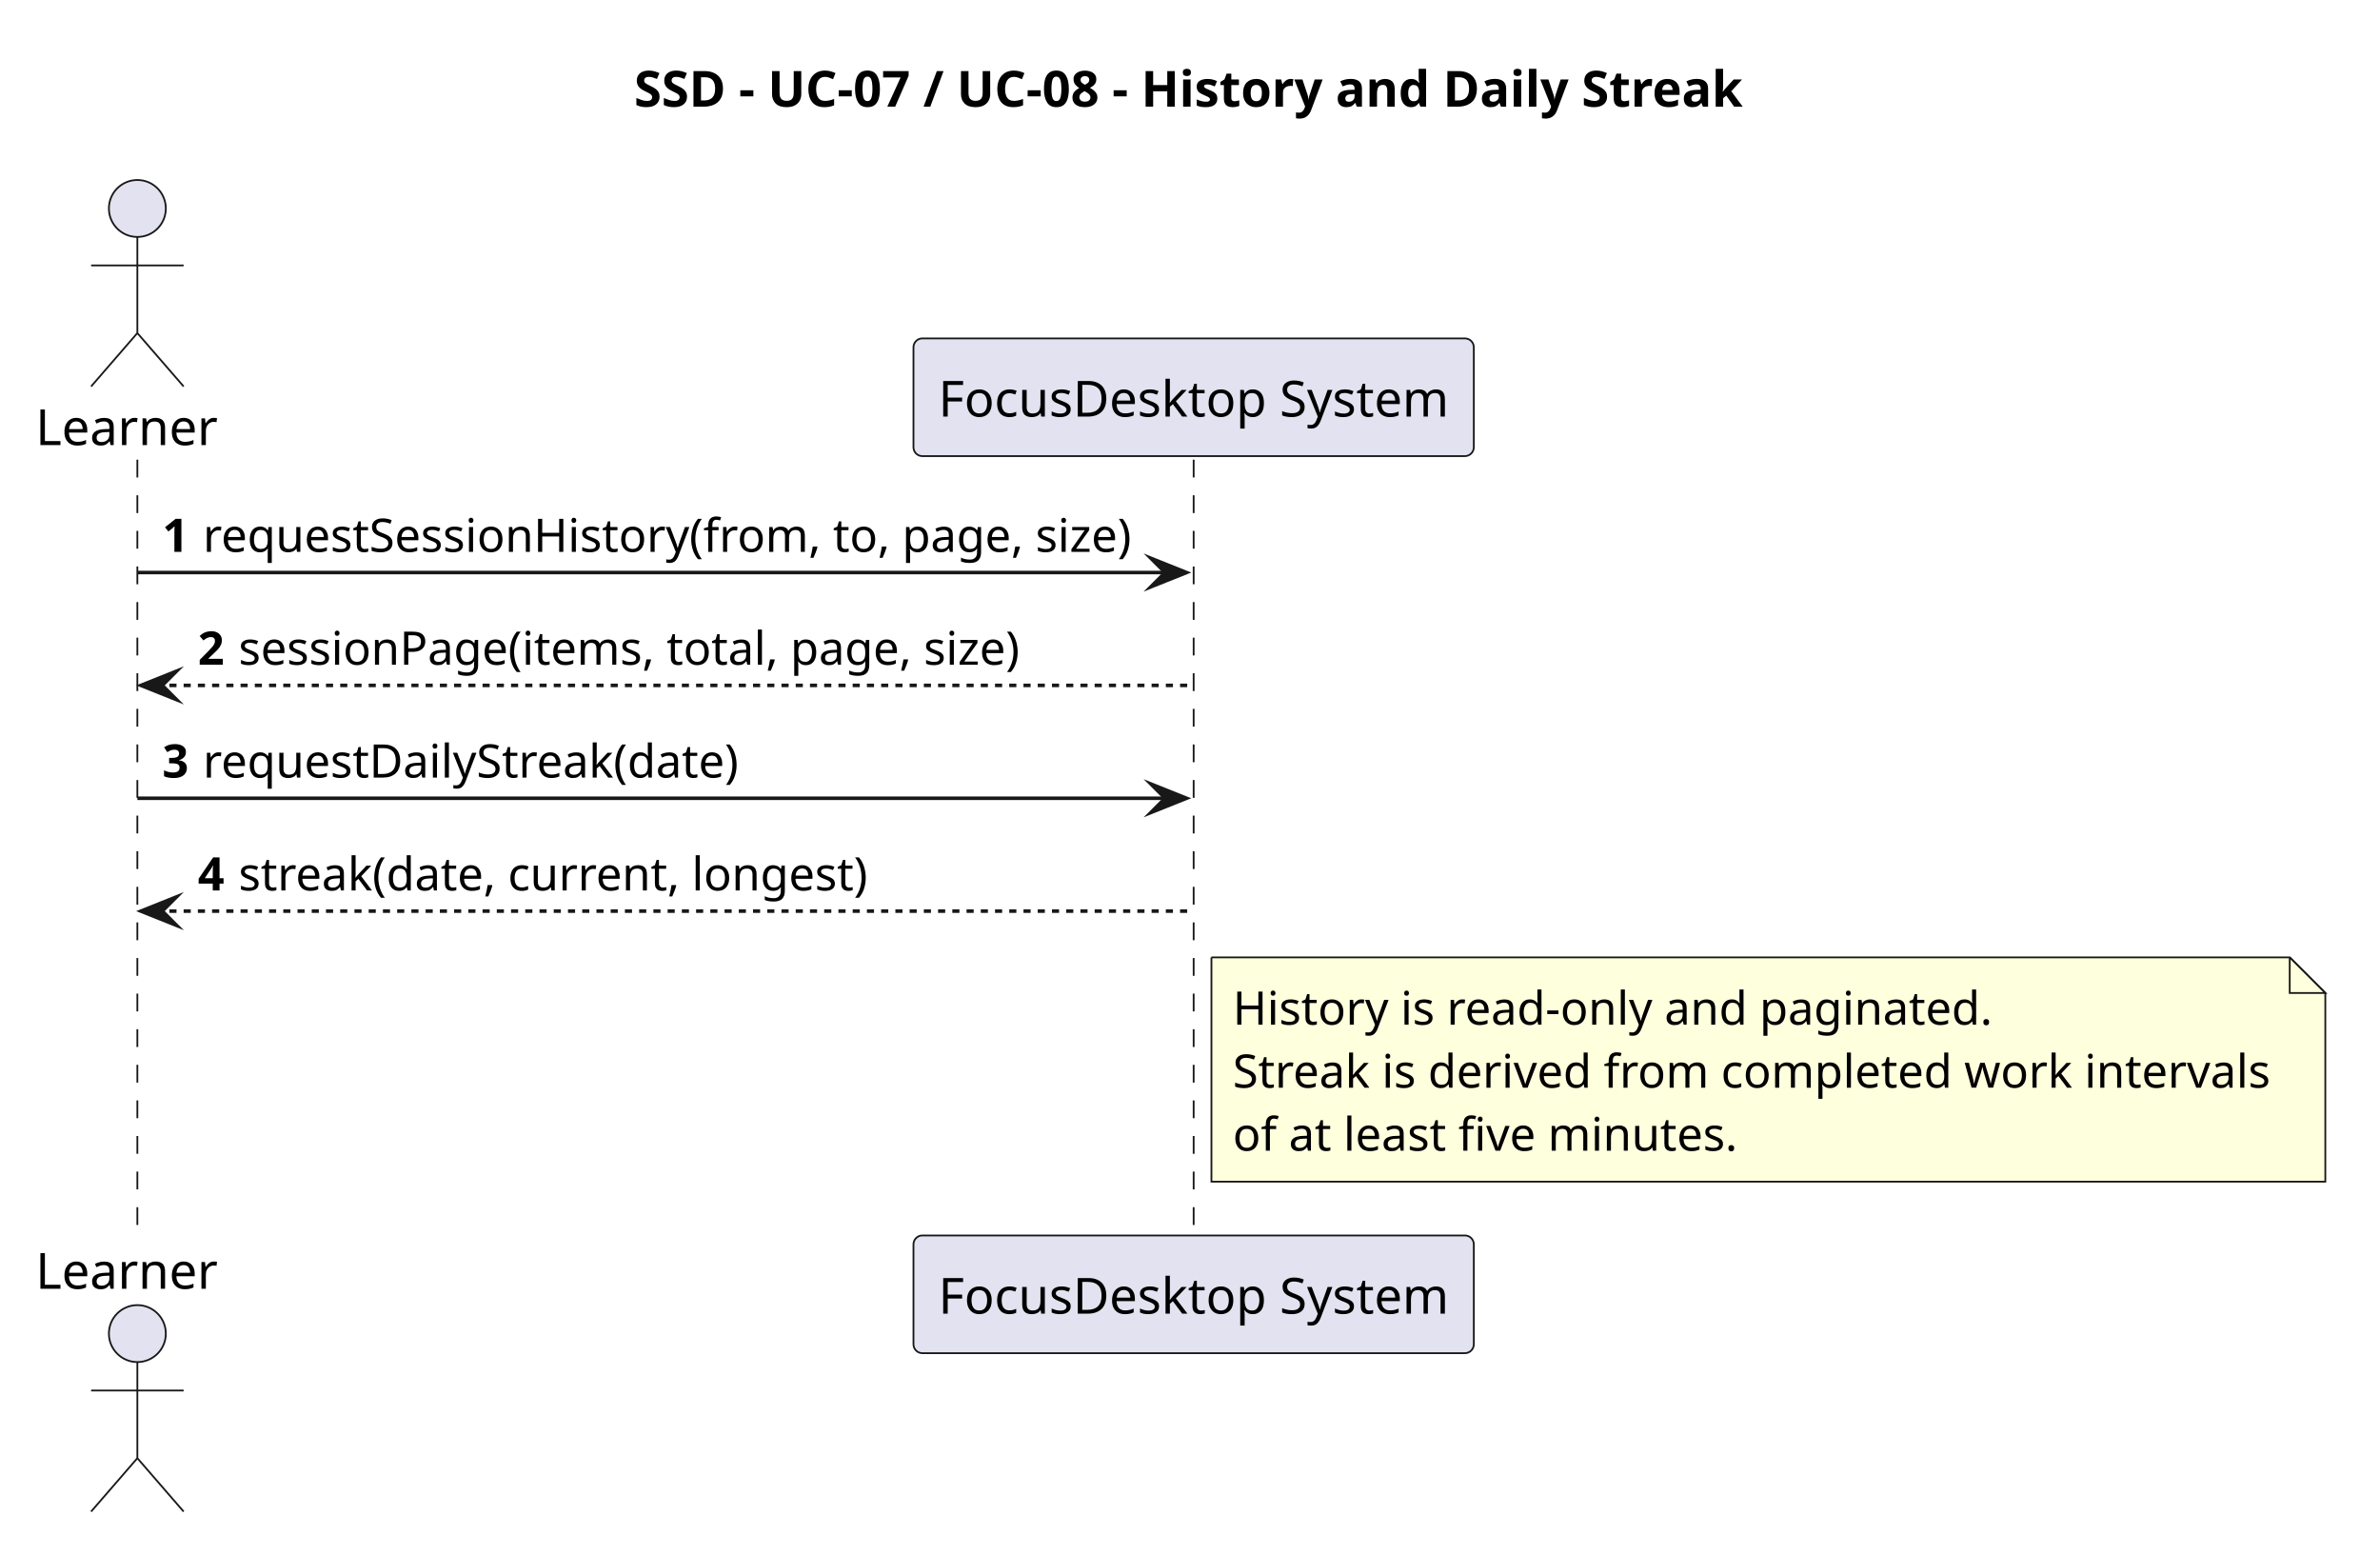
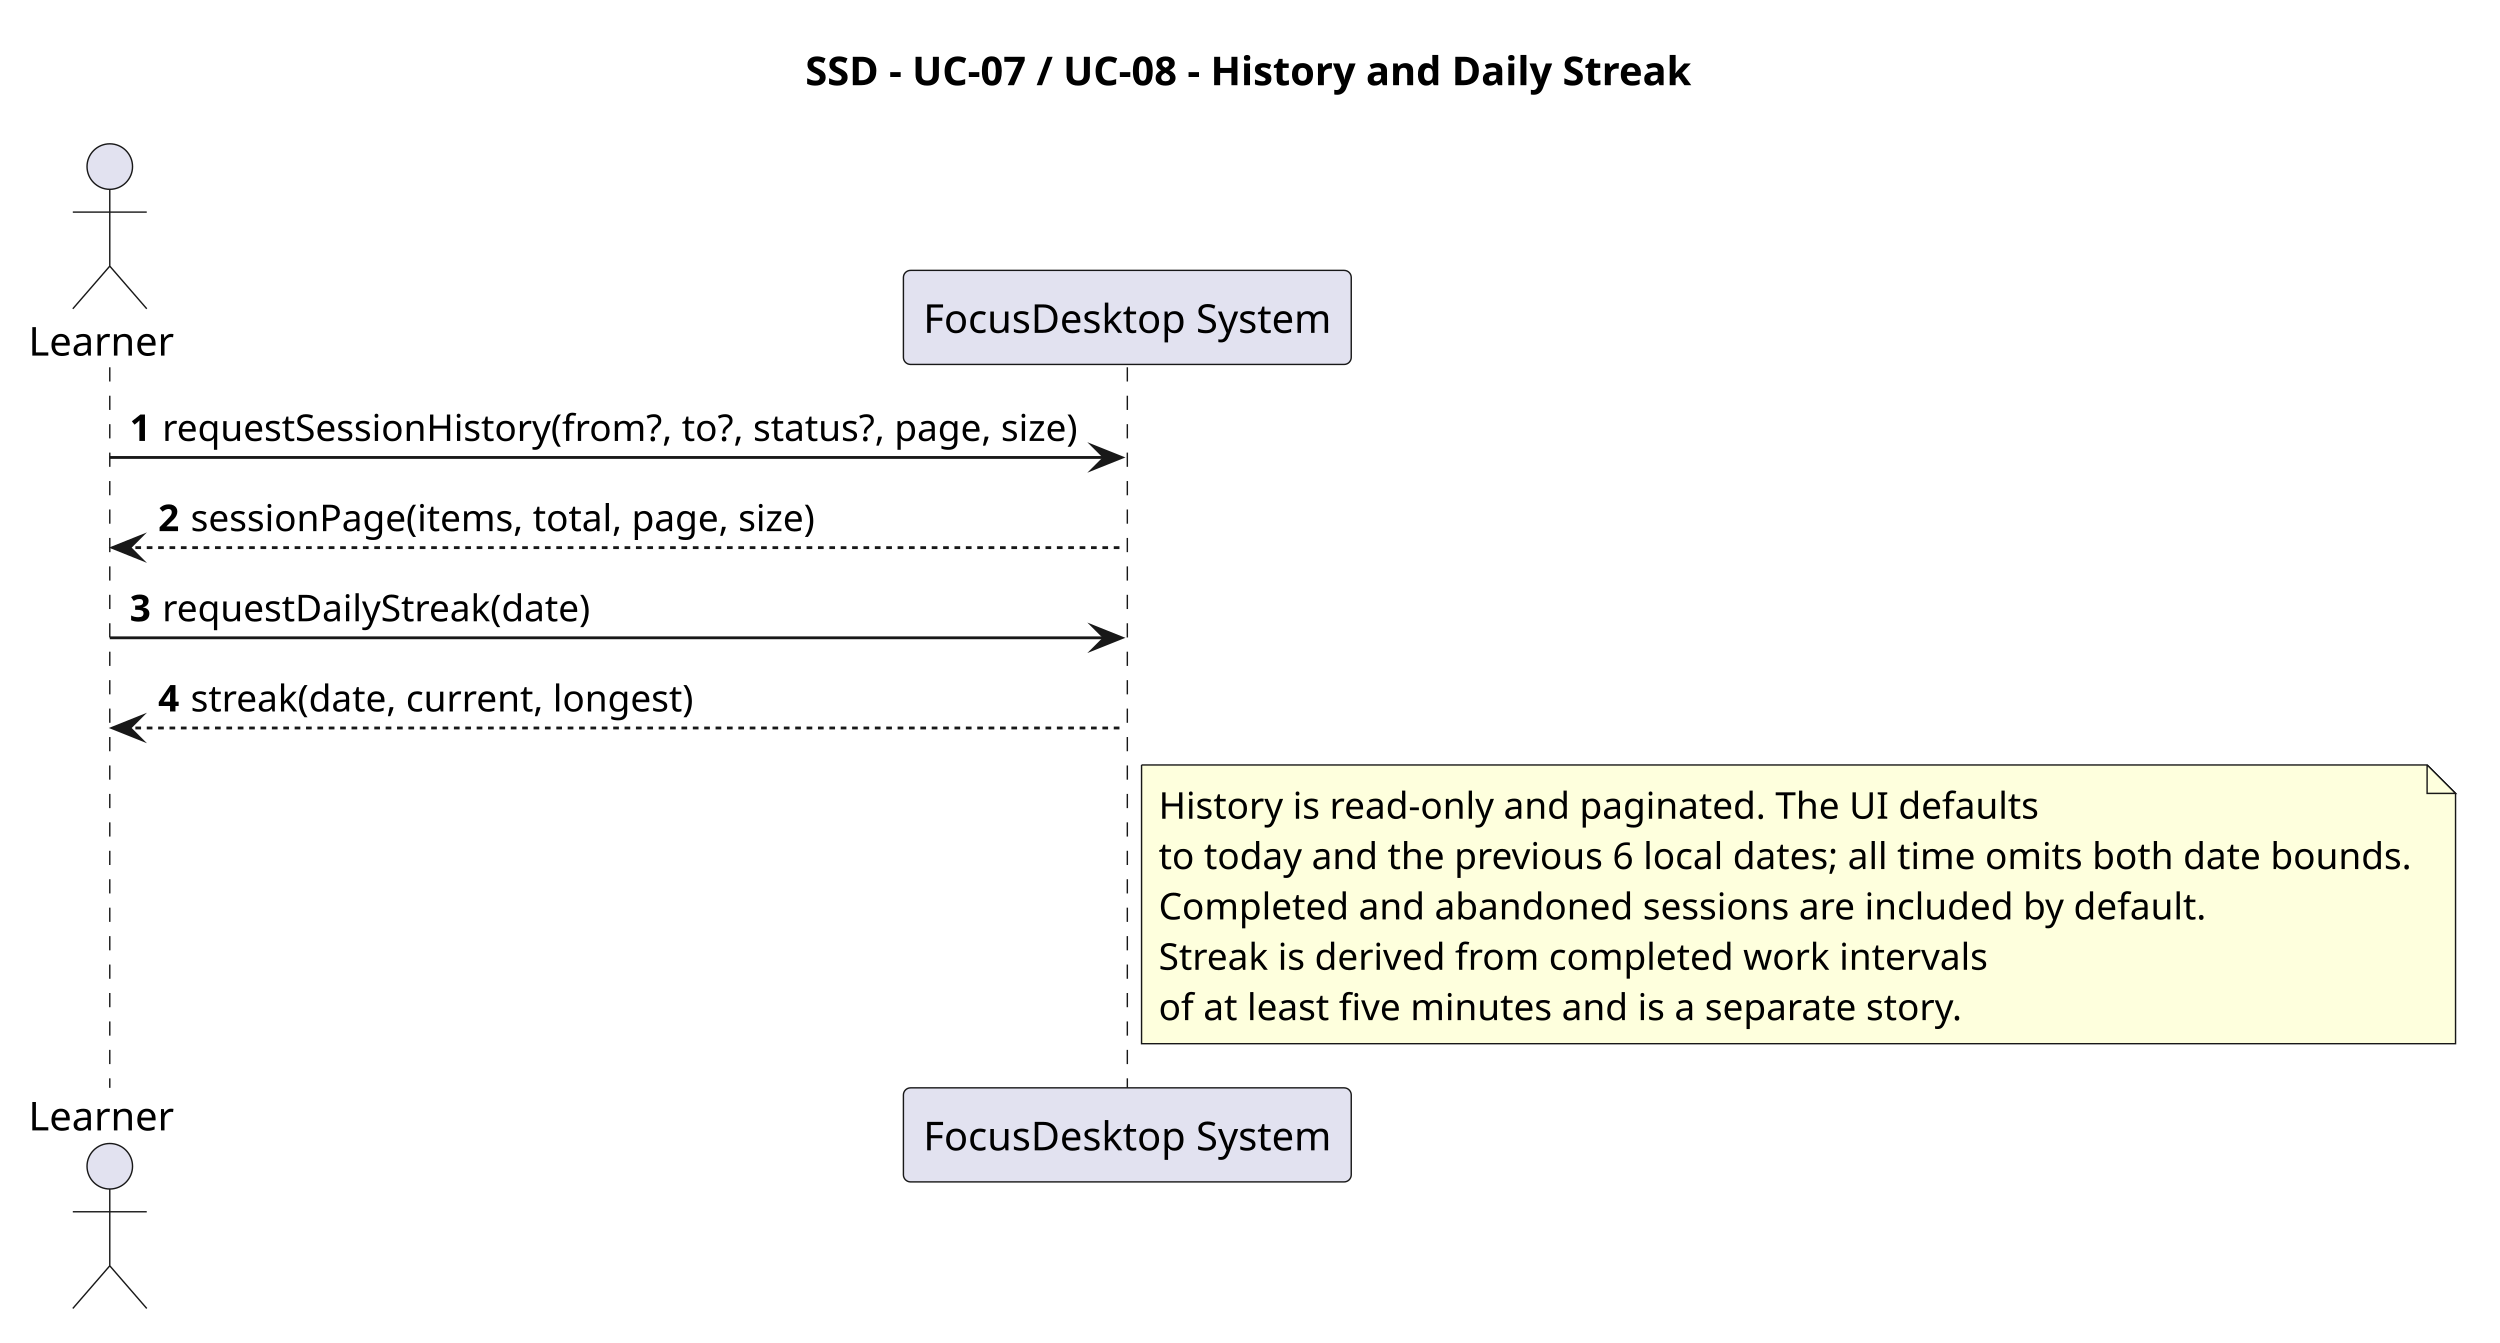
- <svg xmlns="http://www.w3.org/2000/svg" version="1.1" data-diagram-type="SEQUENCE" style="width:1478px;height:965px;background:#FFFFFF;" width="1478.49px" height="965.77px" viewBox="0 0 1478 965" zoomAndPan="magnify" preserveAspectRatio="none" contentStyleType="text/css">
+ <svg xmlns="http://www.w3.org/2000/svg" version="1.1" data-diagram-type="SEQUENCE" style="width:879px;height:472px;background:#FFFFFF;" width="879px" height="472px" viewBox="0 0 879 472" zoomAndPan="magnify" preserveAspectRatio="none" contentStyleType="text/css">
  <defs />
  <g font-family="sans-serif" lengthAdjust="spacing">
    <g class="title" data-source-line="1">
-       <text x="393.781" y="66.225" fill="#000" font-size="30.94" textLength="687.608" font-weight="700">SSD - UC-07 / UC-08 - History and Daily Streak</text>
+       <text x="283.15" y="29.966" fill="#000" font-size="14" textLength="311.135" font-weight="700">SSD - UC-07 / UC-08 - History and Daily Streak</text>
    </g>
    <g>
-       <rect x="77.569" y="285.39" width="17.68" height="481.652" fill="#000" fill-opacity="0" />
-       <line x1="85.304" y1="285.39" x2="85.304" y2="767.042" style="stroke:#181818;stroke-width:1.105;stroke-dasharray:11.05,11.05;" />
+       <rect x="35.099" y="129.136" width="8" height="253.354" fill="#000" fill-opacity="0" />
+       <line x1="38.599" y1="129.136" x2="38.599" y2="382.49" style="stroke:#181818;stroke-width:0.5;stroke-dasharray:5,5;" />
    </g>
    <g>
-       <rect x="733.528" y="285.39" width="17.68" height="481.652" fill="#000" fill-opacity="0" />
-       <line x1="741.263" y1="285.39" x2="741.263" y2="767.042" style="stroke:#181818;stroke-width:1.105;stroke-dasharray:11.05,11.05;" />
+       <rect x="392.87" y="129.136" width="8" height="253.354" fill="#000" fill-opacity="0" />
+       <line x1="396.37" y1="129.136" x2="396.37" y2="382.49" style="stroke:#181818;stroke-width:0.5;stroke-dasharray:5,5;" />
    </g>
-     <text x="22.1" y="276.325" fill="#000" font-size="30.94" textLength="113.147">Learner</text>
-     <ellipse cx="85.304" cy="129.435" rx="17.68" ry="17.68" fill="#E2E2F0" style="stroke:#181818;stroke-width:1.105;" />
-     <path d="M85.304,147.115 L85.304,206.785 M56.574,164.795 L114.034,164.795 M85.304,206.785 L56.574,239.935 M85.304,206.785 L114.034,239.935" style="stroke:#181818;stroke-width:1.105;" fill="none" />
-     <rect x="567.273" y="210.1" width="347.981" height="73.08" fill="#E2E2F0" style="stroke:#181818;stroke-width:1.105;" rx="5.525" ry="5.525" />
-     <text x="582.743" y="258.645" fill="#000" font-size="30.94" textLength="317.041">FocusDesktop System</text>
-     <text x="22.1" y="800.117" fill="#000" font-size="30.94" textLength="113.147">Learner</text>
-     <ellipse cx="85.304" cy="827.967" rx="17.68" ry="17.68" fill="#E2E2F0" style="stroke:#181818;stroke-width:1.105;" />
-     <path d="M85.304,845.647 L85.304,905.317 M56.574,863.327 L114.034,863.327 M85.304,905.317 L56.574,938.467 M85.304,905.317 L114.034,938.467" style="stroke:#181818;stroke-width:1.105;" fill="none" />
-     <rect x="567.273" y="767.042" width="347.981" height="73.08" fill="#E2E2F0" style="stroke:#181818;stroke-width:1.105;" rx="5.525" ry="5.525" />
-     <text x="582.743" y="815.587" fill="#000" font-size="30.94" textLength="317.041">FocusDesktop System</text>
-     <polygon points="714.743,346.62,736.843,355.46,714.743,364.3,723.583,355.46" fill="#181818" style="stroke:#181818;stroke-width:2.21;stroke-linejoin:miter;stroke-miterlimit:10;" />
-     <line x1="85.304" y1="355.46" x2="728.003" y2="355.46" style="stroke:#181818;stroke-width:2.21;" />
-     <text x="100.774" y="342.623" fill="#000" font-size="28.73" font-weight="700">1</text>
-     <text x="126.047" y="342.623" fill="#000" font-size="28.73" textLength="577.646">requestSessionHistory(from, to, page, size)</text>
-     <polygon points="109.614,416.691,87.514,425.531,109.614,434.371,100.774,425.531" fill="#181818" style="stroke:#181818;stroke-width:2.21;stroke-linejoin:miter;stroke-miterlimit:10;" />
-     <line x1="96.354" y1="425.531" x2="739.053" y2="425.531" style="stroke:#181818;stroke-width:2.21;stroke-dasharray:4.42,4.42;" />
-     <text x="122.874" y="412.693" fill="#000" font-size="28.73" font-weight="700">2</text>
-     <text x="148.147" y="412.693" fill="#000" font-size="28.73" textLength="484.963">sessionPage(items, total, page, size)</text>
-     <polygon points="714.743,486.761,736.843,495.601,714.743,504.441,723.583,495.601" fill="#181818" style="stroke:#181818;stroke-width:2.21;stroke-linejoin:miter;stroke-miterlimit:10;" />
-     <line x1="85.304" y1="495.601" x2="728.003" y2="495.601" style="stroke:#181818;stroke-width:2.21;" />
-     <text x="100.774" y="482.763" fill="#000" font-size="28.73" font-weight="700">3</text>
-     <text x="126.047" y="482.763" fill="#000" font-size="28.73" textLength="333.67">requestDailyStreak(date)</text>
-     <polygon points="109.614,556.831,87.514,565.671,109.614,574.511,100.774,565.671" fill="#181818" style="stroke:#181818;stroke-width:2.21;stroke-linejoin:miter;stroke-miterlimit:10;" />
-     <line x1="96.354" y1="565.671" x2="739.053" y2="565.671" style="stroke:#181818;stroke-width:2.21;stroke-dasharray:4.42,4.42;" />
-     <text x="122.874" y="552.833" fill="#000" font-size="28.73" font-weight="700">4</text>
-     <text x="148.147" y="552.833" fill="#000" font-size="28.73" textLength="391.763">streak(date, current, longest)</text>
-     <path d="M752.313,594.401 L752.313,733.631 L1444.043,733.631 L1444.043,616.501 L1421.943,594.401 L752.313,594.401" style="stroke:#181818;stroke-width:1.105;" fill="#FEFFDD" />
-     <path d="M1421.943,594.401 L1421.943,616.501 L1444.043,616.501 L1421.943,594.401" style="stroke:#181818;stroke-width:1.105;" fill="#FEFFDD" />
-     <text x="765.573" y="636.164" fill="#000" font-size="28.73" textLength="472.322">History is read-only and paginated.</text>
-     <text x="765.573" y="675.294" fill="#000" font-size="28.73" textLength="645.506">Streak is derived from completed work intervals</text>
-     <text x="765.573" y="714.424" fill="#000" font-size="28.73" textLength="313.416">of at least five minutes.</text>
+     <text x="10" y="125.034" fill="#000" font-size="14" textLength="51.198">Learner</text>
+     <ellipse cx="38.599" cy="58.568" rx="8" ry="8" fill="#E2E2F0" style="stroke:#181818;stroke-width:0.5;" />
+     <path d="M38.599,66.568 L38.599,93.568 M25.599,74.568 L51.599,74.568 M38.599,93.568 L25.599,108.568 M38.599,93.568 L51.599,108.568" style="stroke:#181818;stroke-width:0.5;" fill="none" />
+     <rect x="317.641" y="95.068" width="157.457" height="33.068" fill="#E2E2F0" style="stroke:#181818;stroke-width:0.5;" rx="2.5" ry="2.5" />
+     <text x="324.641" y="117.034" fill="#000" font-size="14" textLength="143.457">FocusDesktop System</text>
+     <text x="10" y="397.456" fill="#000" font-size="14" textLength="51.198">Learner</text>
+     <ellipse cx="38.599" cy="410.058" rx="8" ry="8" fill="#E2E2F0" style="stroke:#181818;stroke-width:0.5;" />
+     <path d="M38.599,418.058 L38.599,445.058 M25.599,426.058 L51.599,426.058 M38.599,445.058 L25.599,460.058 M38.599,445.058 L51.599,460.058" style="stroke:#181818;stroke-width:0.5;" fill="none" />
+     <rect x="317.641" y="382.49" width="157.457" height="33.068" fill="#E2E2F0" style="stroke:#181818;stroke-width:0.5;" rx="2.5" ry="2.5" />
+     <text x="324.641" y="404.456" fill="#000" font-size="14" textLength="143.457">FocusDesktop System</text>
+     <polygon points="384.37,156.842,394.37,160.842,384.37,164.842,388.37,160.842" fill="#181818" style="stroke:#181818;stroke-width:1;stroke-linejoin:miter;stroke-miterlimit:10;" />
+     <line x1="38.599" y1="160.842" x2="390.37" y2="160.842" style="stroke:#181818;stroke-width:1;" />
+     <text x="45.599" y="155.033" fill="#000" font-size="13" font-weight="700">1</text>
+     <text x="57.035" y="155.033" fill="#000" font-size="13" textLength="322.335">requestSessionHistory(from?, to?, status?, page, size)</text>
+     <polygon points="49.599,188.548,39.599,192.548,49.599,196.548,45.599,192.548" fill="#181818" style="stroke:#181818;stroke-width:1;stroke-linejoin:miter;stroke-miterlimit:10;" />
+     <line x1="43.599" y1="192.548" x2="395.37" y2="192.548" style="stroke:#181818;stroke-width:1;stroke-dasharray:2,2;" />
+     <text x="55.599" y="186.739" fill="#000" font-size="13" font-weight="700">2</text>
+     <text x="67.035" y="186.739" fill="#000" font-size="13" textLength="219.44">sessionPage(items, total, page, size)</text>
+     <polygon points="384.37,220.254,394.37,224.254,384.37,228.254,388.37,224.254" fill="#181818" style="stroke:#181818;stroke-width:1;stroke-linejoin:miter;stroke-miterlimit:10;" />
+     <line x1="38.599" y1="224.254" x2="390.37" y2="224.254" style="stroke:#181818;stroke-width:1;" />
+     <text x="45.599" y="218.445" fill="#000" font-size="13" font-weight="700">3</text>
+     <text x="57.035" y="218.445" fill="#000" font-size="13" textLength="150.982">requestDailyStreak(date)</text>
+     <polygon points="49.599,251.96,39.599,255.96,49.599,259.96,45.599,255.96" fill="#181818" style="stroke:#181818;stroke-width:1;stroke-linejoin:miter;stroke-miterlimit:10;" />
+     <line x1="43.599" y1="255.96" x2="395.37" y2="255.96" style="stroke:#181818;stroke-width:1;stroke-dasharray:2,2;" />
+     <text x="55.599" y="250.151" fill="#000" font-size="13" font-weight="700">4</text>
+     <text x="67.035" y="250.151" fill="#000" font-size="13" textLength="177.268">streak(date, current, longest)</text>
+     <path d="M401.37,268.96 L401.37,366.96 L863.37,366.96 L863.37,278.96 L853.37,268.96 L401.37,268.96" style="stroke:#181818;stroke-width:0.5;" fill="#FEFFDD" />
+     <path d="M853.37,268.96 L853.37,278.96 L863.37,278.96 L853.37,268.96" style="stroke:#181818;stroke-width:0.5;" fill="#FEFFDD" />
+     <text x="407.37" y="287.857" fill="#000" font-size="13" textLength="309.764">History is read-only and paginated. The UI defaults</text>
+     <text x="407.37" y="305.563" fill="#000" font-size="13" textLength="441.064">to today and the previous 6 local dates; all time omits both date bounds.</text>
+     <text x="407.37" y="323.269" fill="#000" font-size="13" textLength="368.862">Completed and abandoned sessions are included by default.</text>
+     <text x="407.37" y="340.975" fill="#000" font-size="13" textLength="292.084">Streak is derived from completed work intervals</text>
+     <text x="407.37" y="358.681" fill="#000" font-size="13" textLength="283.231">of at least five minutes and is a separate story.</text>
  </g>
</svg>
